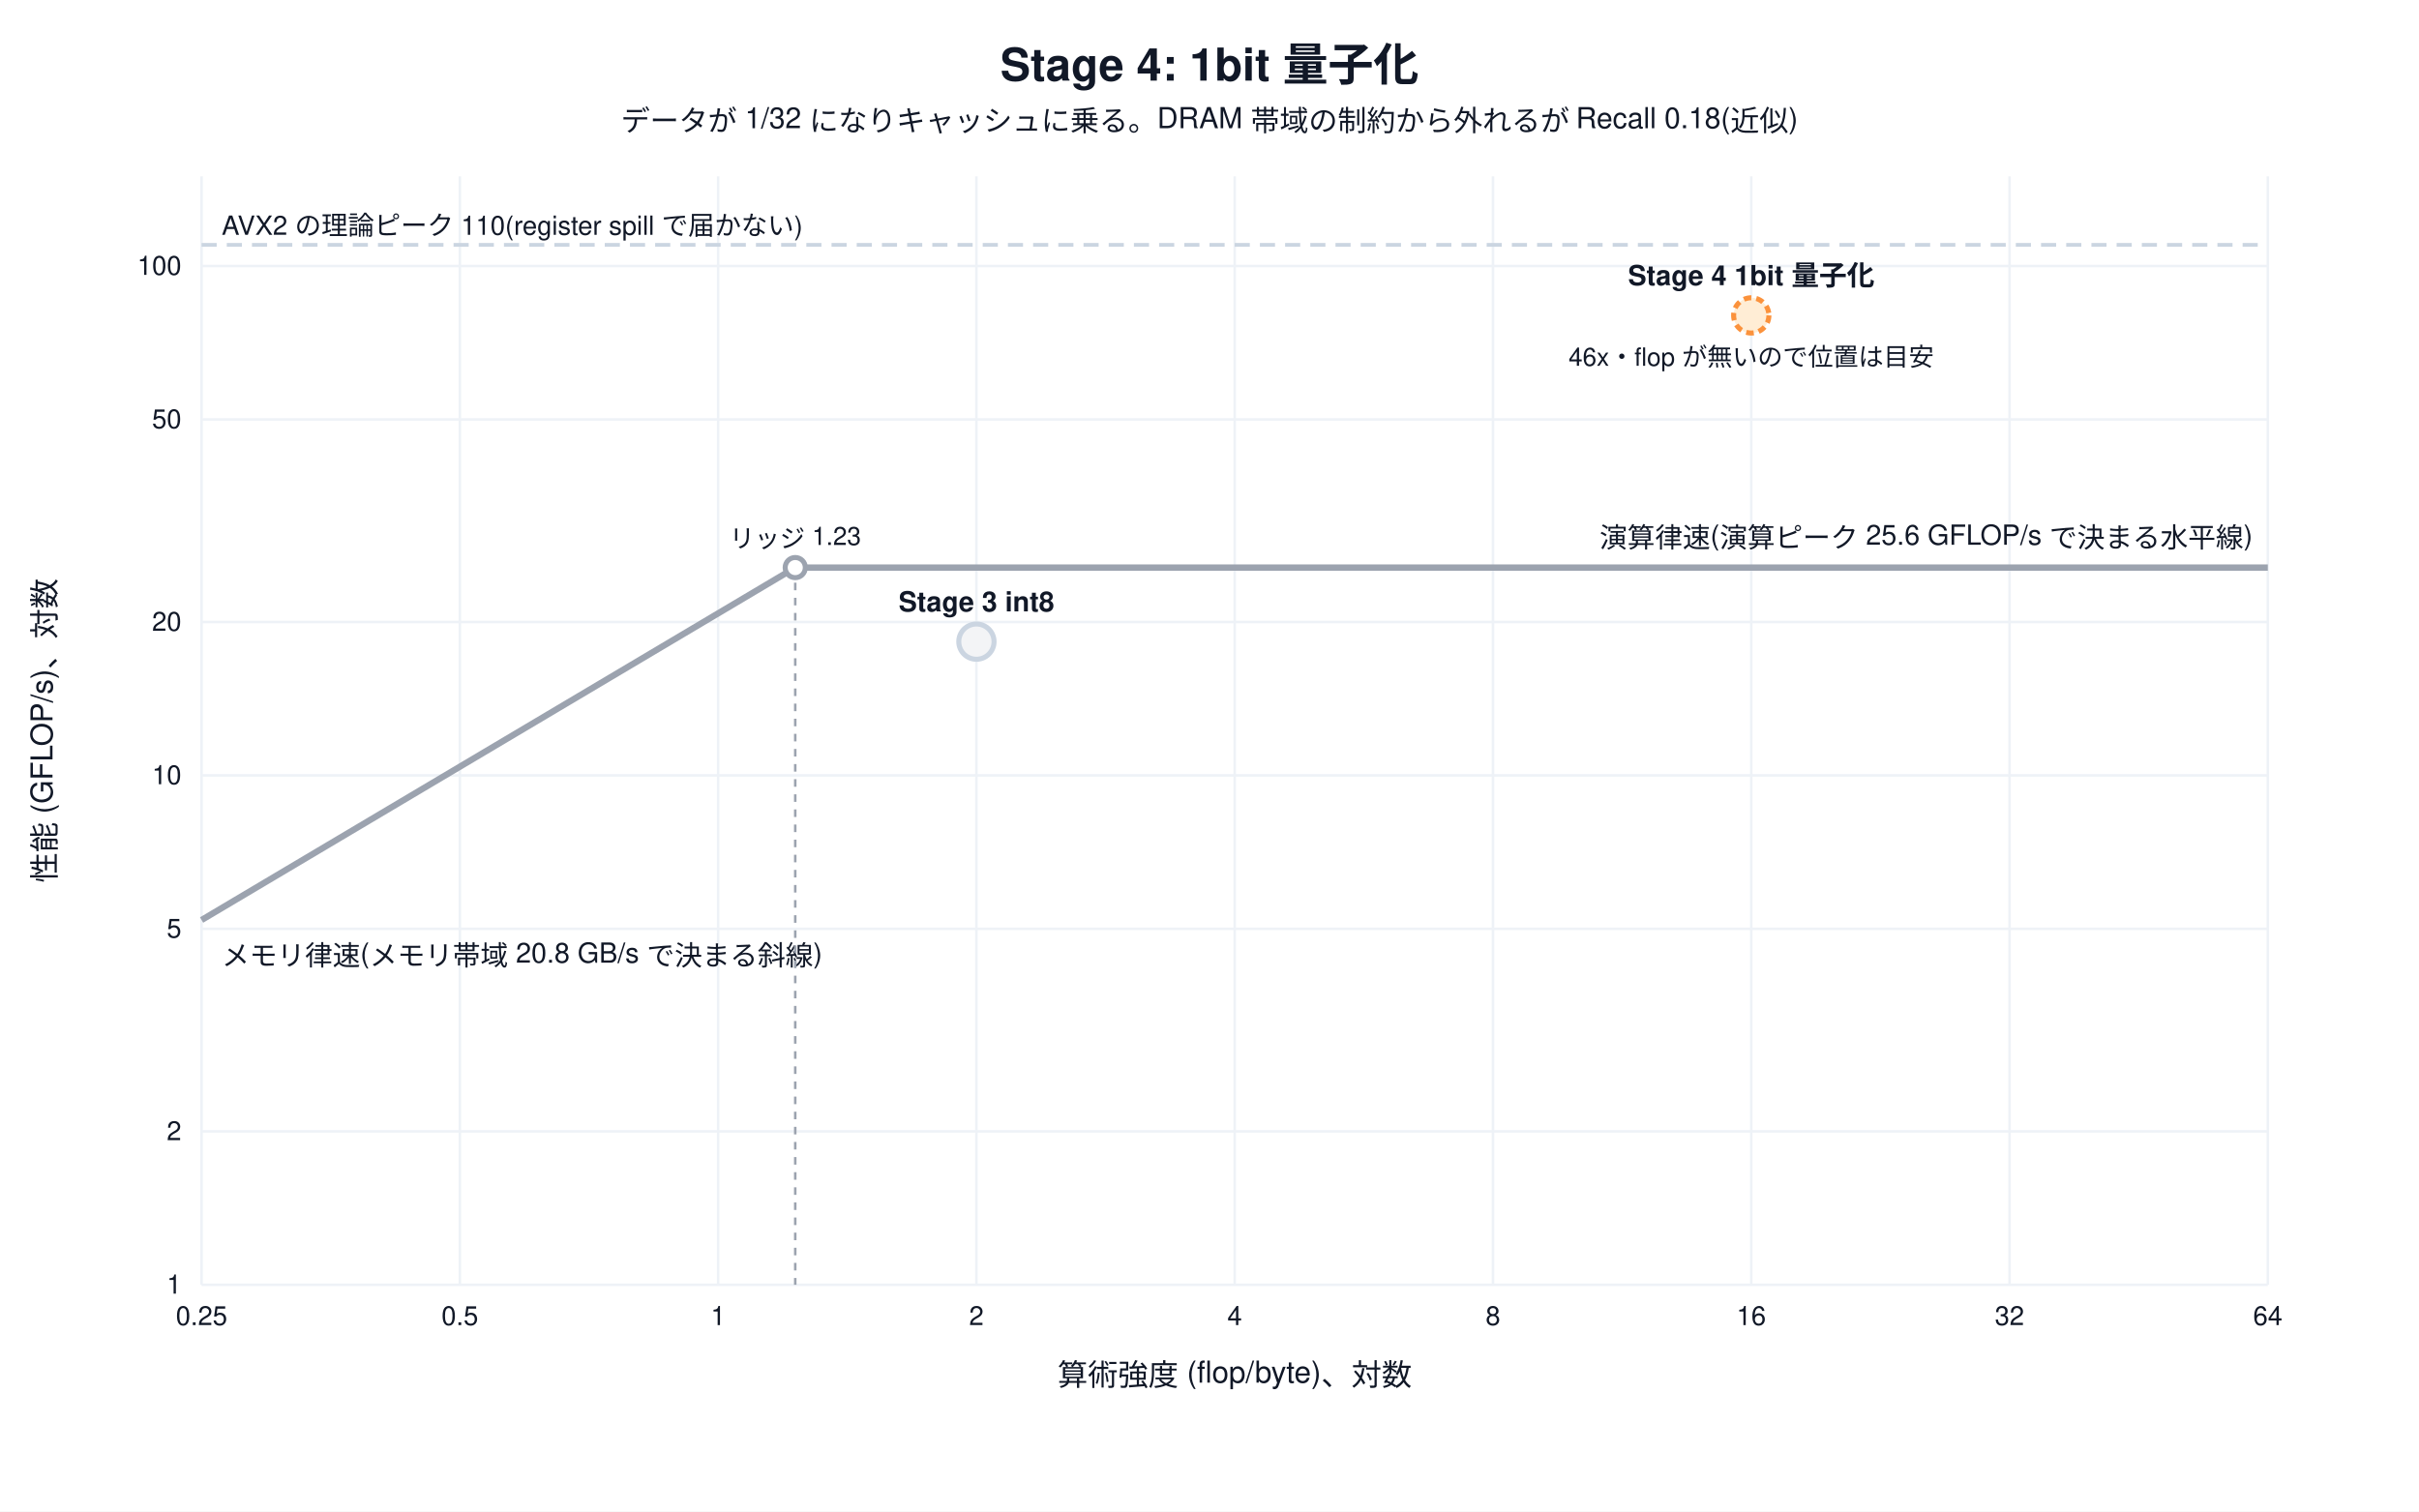
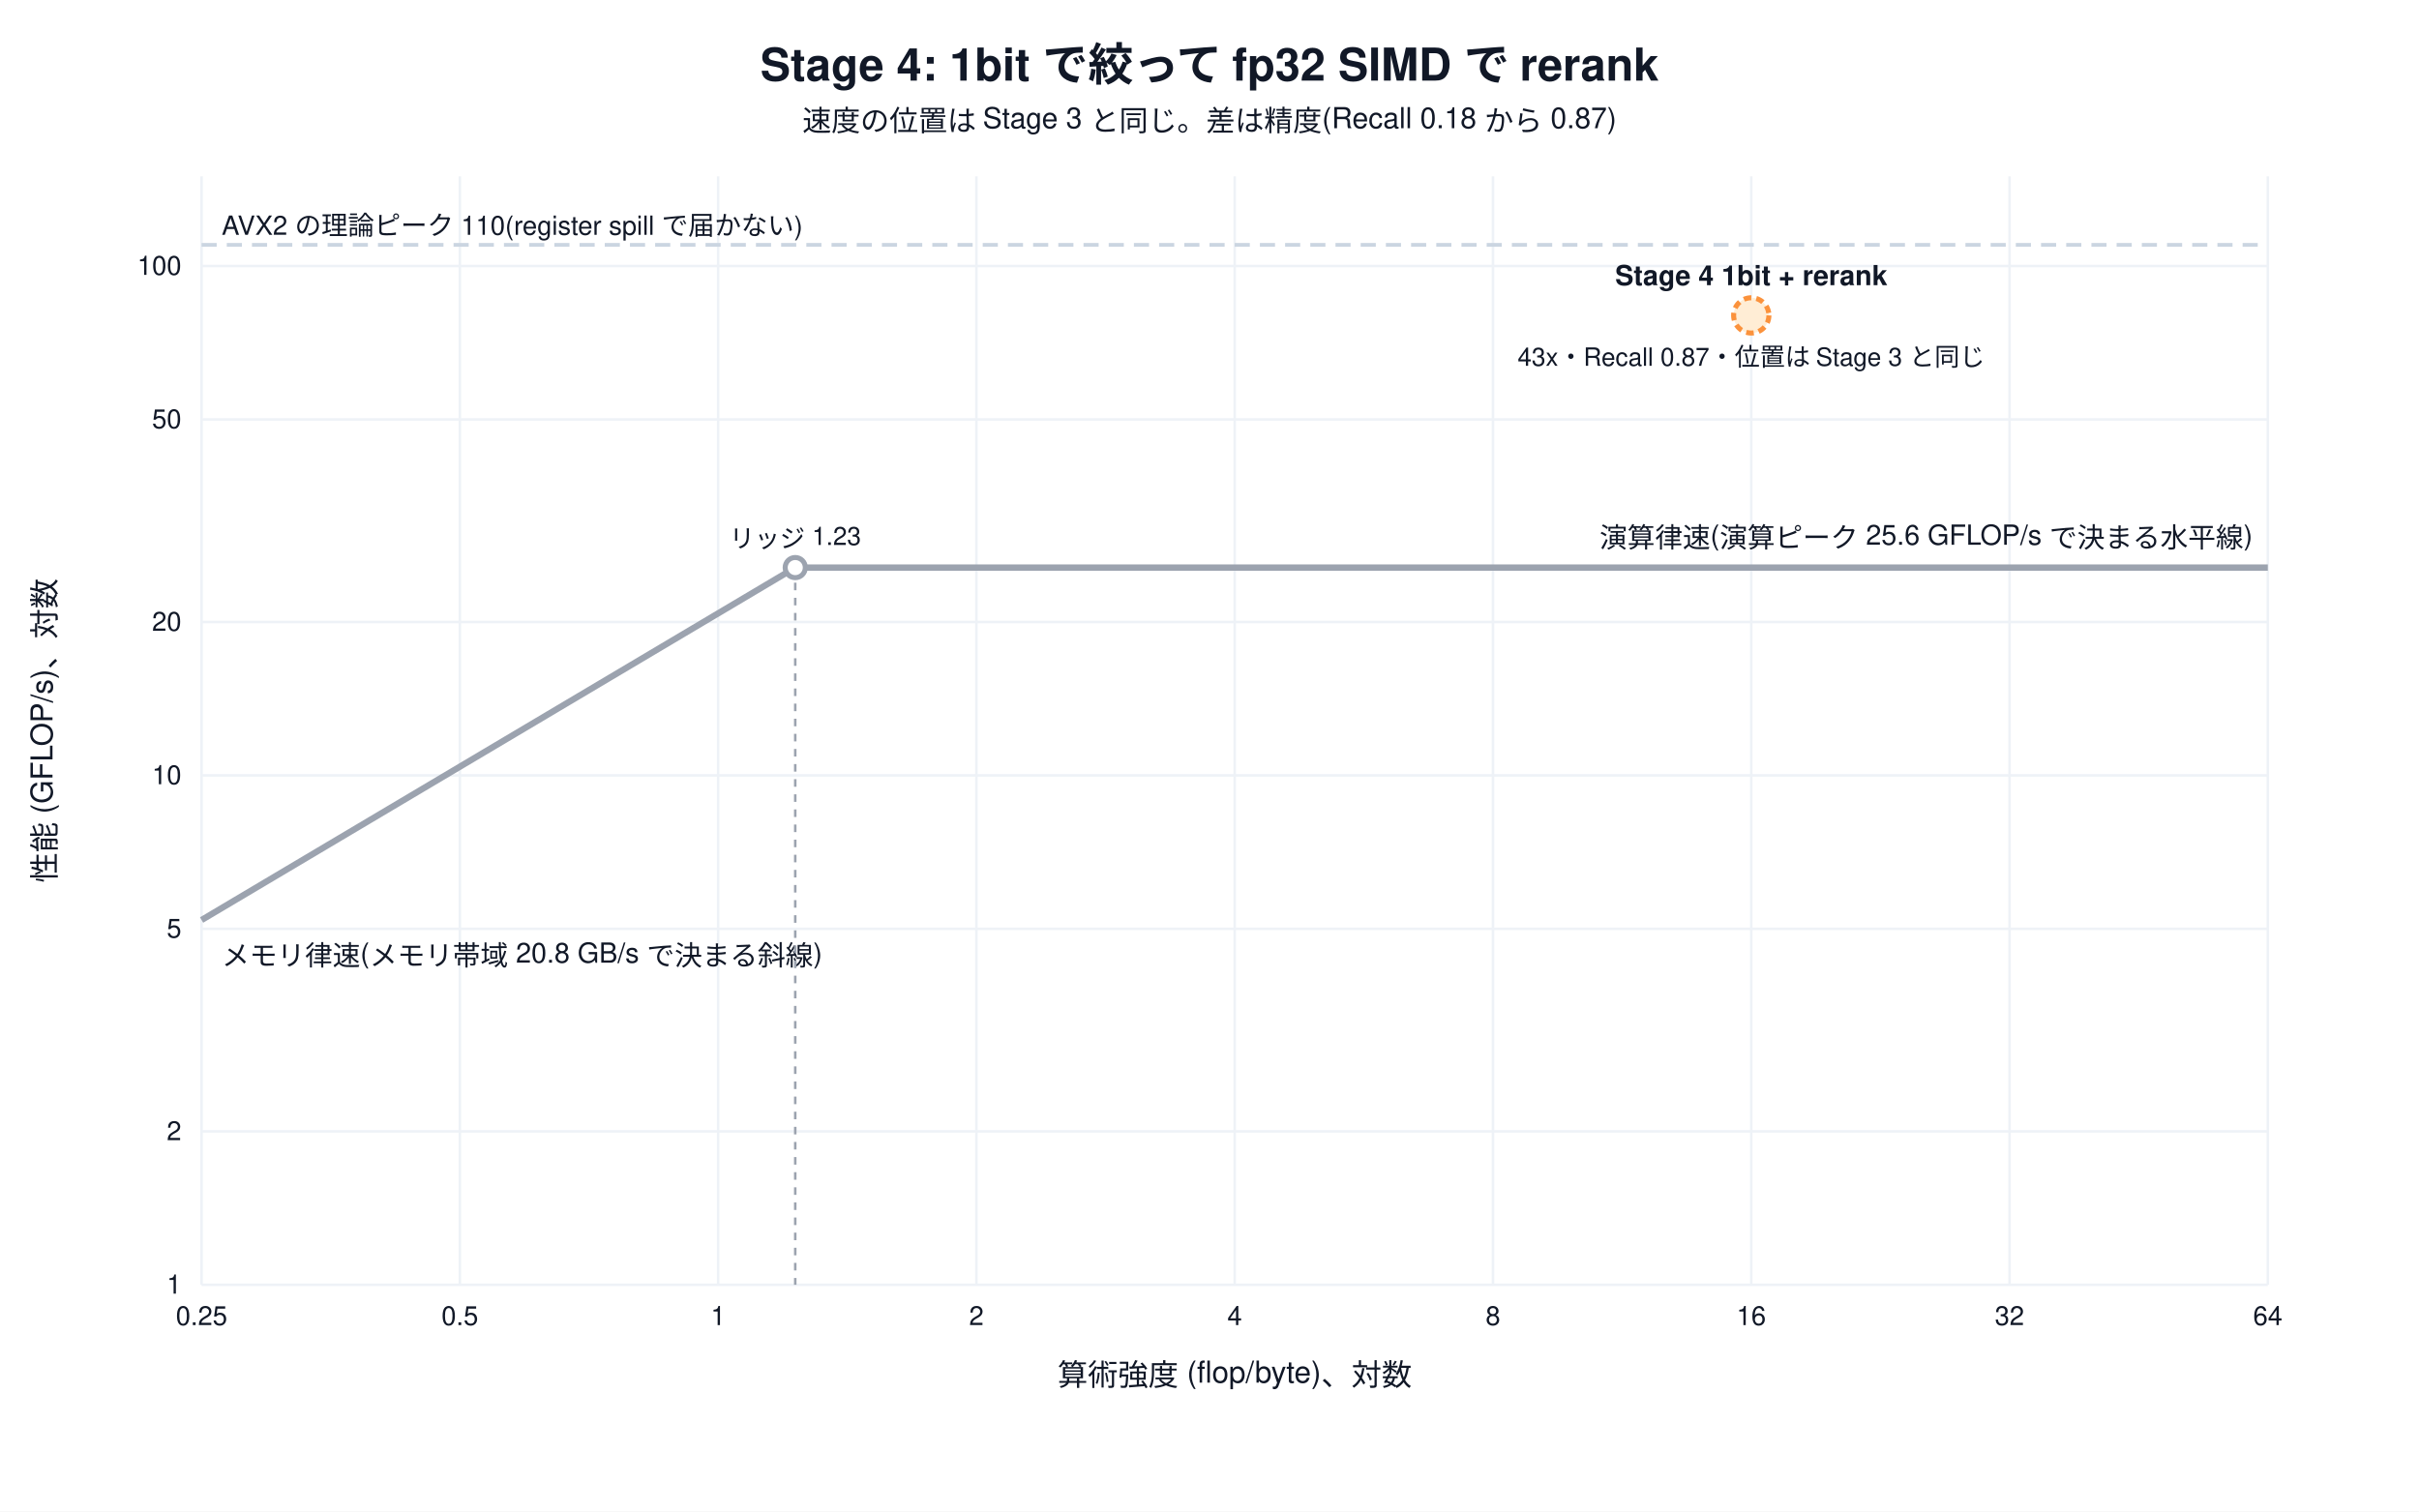
<svg xmlns="http://www.w3.org/2000/svg" viewBox="0 0 960 600">
  <style>text{font-family:'Helvetica Neue',Helvetica,Arial,'Hiragino Sans','Hiragino Kaku Gothic ProN',sans-serif;fill:#111827}</style>
  <rect width="960" height="600" fill="#ffffff" />
-   <text x="480" y="32" font-size="18" font-weight="600" text-anchor="middle">Stage 4: 1bit 量子化</text>
-   <text x="480" y="52" font-size="11.5" fill="#6b7280" text-anchor="middle">データが 1/32 になりキャッシュに乗る。DRAM 帯域の制約から外れるが Recall 0.18(近似)</text>
+   <text x="480" y="32" font-size="18" font-weight="600" text-anchor="middle">Stage 4: 1bit で絞って fp32 SIMD で rerank</text>
+   <text x="480" y="52" font-size="11.5" fill="#6b7280" text-anchor="middle">速度の位置は Stage 3 と同じ。差は精度(Recall 0.18 から 0.87)</text>
  <line x1="80.0" y1="70.0" x2="80.0" y2="510.0" stroke="#eef2f7" />
  <text x="80.0" y="526.0" font-size="10.5" fill="#6b7280" text-anchor="middle">0.25</text>
  <line x1="182.5" y1="70.0" x2="182.5" y2="510.0" stroke="#eef2f7" />
  <text x="182.5" y="526.0" font-size="10.5" fill="#6b7280" text-anchor="middle">0.5</text>
  <line x1="285.0" y1="70.0" x2="285.0" y2="510.0" stroke="#eef2f7" />
  <text x="285.0" y="526.0" font-size="10.5" fill="#6b7280" text-anchor="middle">1</text>
  <line x1="387.5" y1="70.0" x2="387.5" y2="510.0" stroke="#eef2f7" />
  <text x="387.5" y="526.0" font-size="10.5" fill="#6b7280" text-anchor="middle">2</text>
  <line x1="490.0" y1="70.0" x2="490.0" y2="510.0" stroke="#eef2f7" />
  <text x="490.0" y="526.0" font-size="10.5" fill="#6b7280" text-anchor="middle">4</text>
  <line x1="592.5" y1="70.0" x2="592.5" y2="510.0" stroke="#eef2f7" />
  <text x="592.5" y="526.0" font-size="10.5" fill="#6b7280" text-anchor="middle">8</text>
  <line x1="695.0" y1="70.0" x2="695.0" y2="510.0" stroke="#eef2f7" />
  <text x="695.0" y="526.0" font-size="10.5" fill="#6b7280" text-anchor="middle">16</text>
  <line x1="797.5" y1="70.0" x2="797.5" y2="510.0" stroke="#eef2f7" />
  <text x="797.5" y="526.0" font-size="10.5" fill="#6b7280" text-anchor="middle">32</text>
  <line x1="900.0" y1="70.0" x2="900.0" y2="510.0" stroke="#eef2f7" />
  <text x="900.0" y="526.0" font-size="10.5" fill="#6b7280" text-anchor="middle">64</text>
  <line x1="80.0" y1="510.0" x2="900.0" y2="510.0" stroke="#eef2f7" />
  <text x="72.0" y="513.5" font-size="10.5" fill="#6b7280" text-anchor="end">1</text>
  <line x1="80.0" y1="449.1" x2="900.0" y2="449.1" stroke="#eef2f7" />
  <text x="72.0" y="452.6" font-size="10.5" fill="#6b7280" text-anchor="end">2</text>
  <line x1="80.0" y1="368.7" x2="900.0" y2="368.7" stroke="#eef2f7" />
  <text x="72.0" y="372.2" font-size="10.5" fill="#6b7280" text-anchor="end">5</text>
  <line x1="80.0" y1="307.8" x2="900.0" y2="307.8" stroke="#eef2f7" />
  <text x="72.0" y="311.3" font-size="10.5" fill="#6b7280" text-anchor="end">10</text>
  <line x1="80.0" y1="246.9" x2="900.0" y2="246.9" stroke="#eef2f7" />
  <text x="72.0" y="250.4" font-size="10.5" fill="#6b7280" text-anchor="end">20</text>
  <line x1="80.0" y1="166.5" x2="900.0" y2="166.5" stroke="#eef2f7" />
  <text x="72.0" y="170.0" font-size="10.5" fill="#6b7280" text-anchor="end">50</text>
  <line x1="80.0" y1="105.6" x2="900.0" y2="105.6" stroke="#eef2f7" />
  <text x="72.0" y="109.1" font-size="10.5" fill="#6b7280" text-anchor="end">100</text>
  <text x="490.0" y="550.0" font-size="12" fill="#374151" text-anchor="middle">算術強度 (flop/byte)、対数</text>
  <text transform="translate(22,290.0) rotate(-90)" font-size="12" fill="#374151" text-anchor="middle">性能 (GFLOP/s)、対数</text>
  <polyline fill="none" stroke="#9ca3af" stroke-width="2.5" points="80.0,365.2 315.6,225.3 900.0,225.3" />
  <text x="88.0" y="383.2" font-size="11" fill="#60a5fa" text-anchor="start">メモリ律速(メモリ帯域 20.8 GB/s で決まる斜線)</text>
  <text x="894.0" y="217.3" font-size="11" fill="#fb923c" text-anchor="end">演算律速(演算ピーク 25.6 GFLOP/s で決まる水平線)</text>
  <line x1="315.6" y1="225.3" x2="315.6" y2="510.0" stroke="#9ca3af" stroke-dasharray="3 3" />
  <circle cx="315.6" cy="225.3" r="4" fill="#ffffff" stroke="#9ca3af" stroke-width="2" />
  <text x="315.6" y="217.3" font-size="10" fill="#6b7280" text-anchor="middle">リッジ 1.23</text>
  <line x1="80.0" y1="97.2" x2="900.0" y2="97.2" stroke="#cbd5e1" stroke-width="1.5" stroke-dasharray="6 4" />
  <text x="88.0" y="93.2" font-size="10.5" fill="#94a3b8" text-anchor="start">AVX2 の理論ピーク 110(register spill で届かない)</text>
-   <circle cx="387.5" cy="254.7" r="7" fill="#f3f4f6" stroke="#cbd5e1" stroke-width="2" />
-   <text x="387.5" y="242.7" font-size="11" font-weight="600" fill="#9ca3af" text-anchor="middle">Stage 3 int8</text>
  <circle cx="695.0" cy="125.2" r="7" fill="#ffedd5" stroke="#fb923c" stroke-width="2" stroke-dasharray="3 2" />
-   <text x="695.0" y="113.2" font-size="11" font-weight="600" fill="#111827" text-anchor="middle">Stage 4 1bit 量子化</text>
-   <text x="695.0" y="145.2" font-size="10" fill="#6b7280" text-anchor="middle">46x・flop が無いので位置は目安</text>
+   <text x="695.0" y="113.2" font-size="11" font-weight="600" fill="#111827" text-anchor="middle">Stage 4 1bit + rerank</text>
+   <text x="695.0" y="145.2" font-size="10" fill="#6b7280" text-anchor="middle">43x・Recall 0.87・位置は Stage 3 と同じ</text>
</svg>
